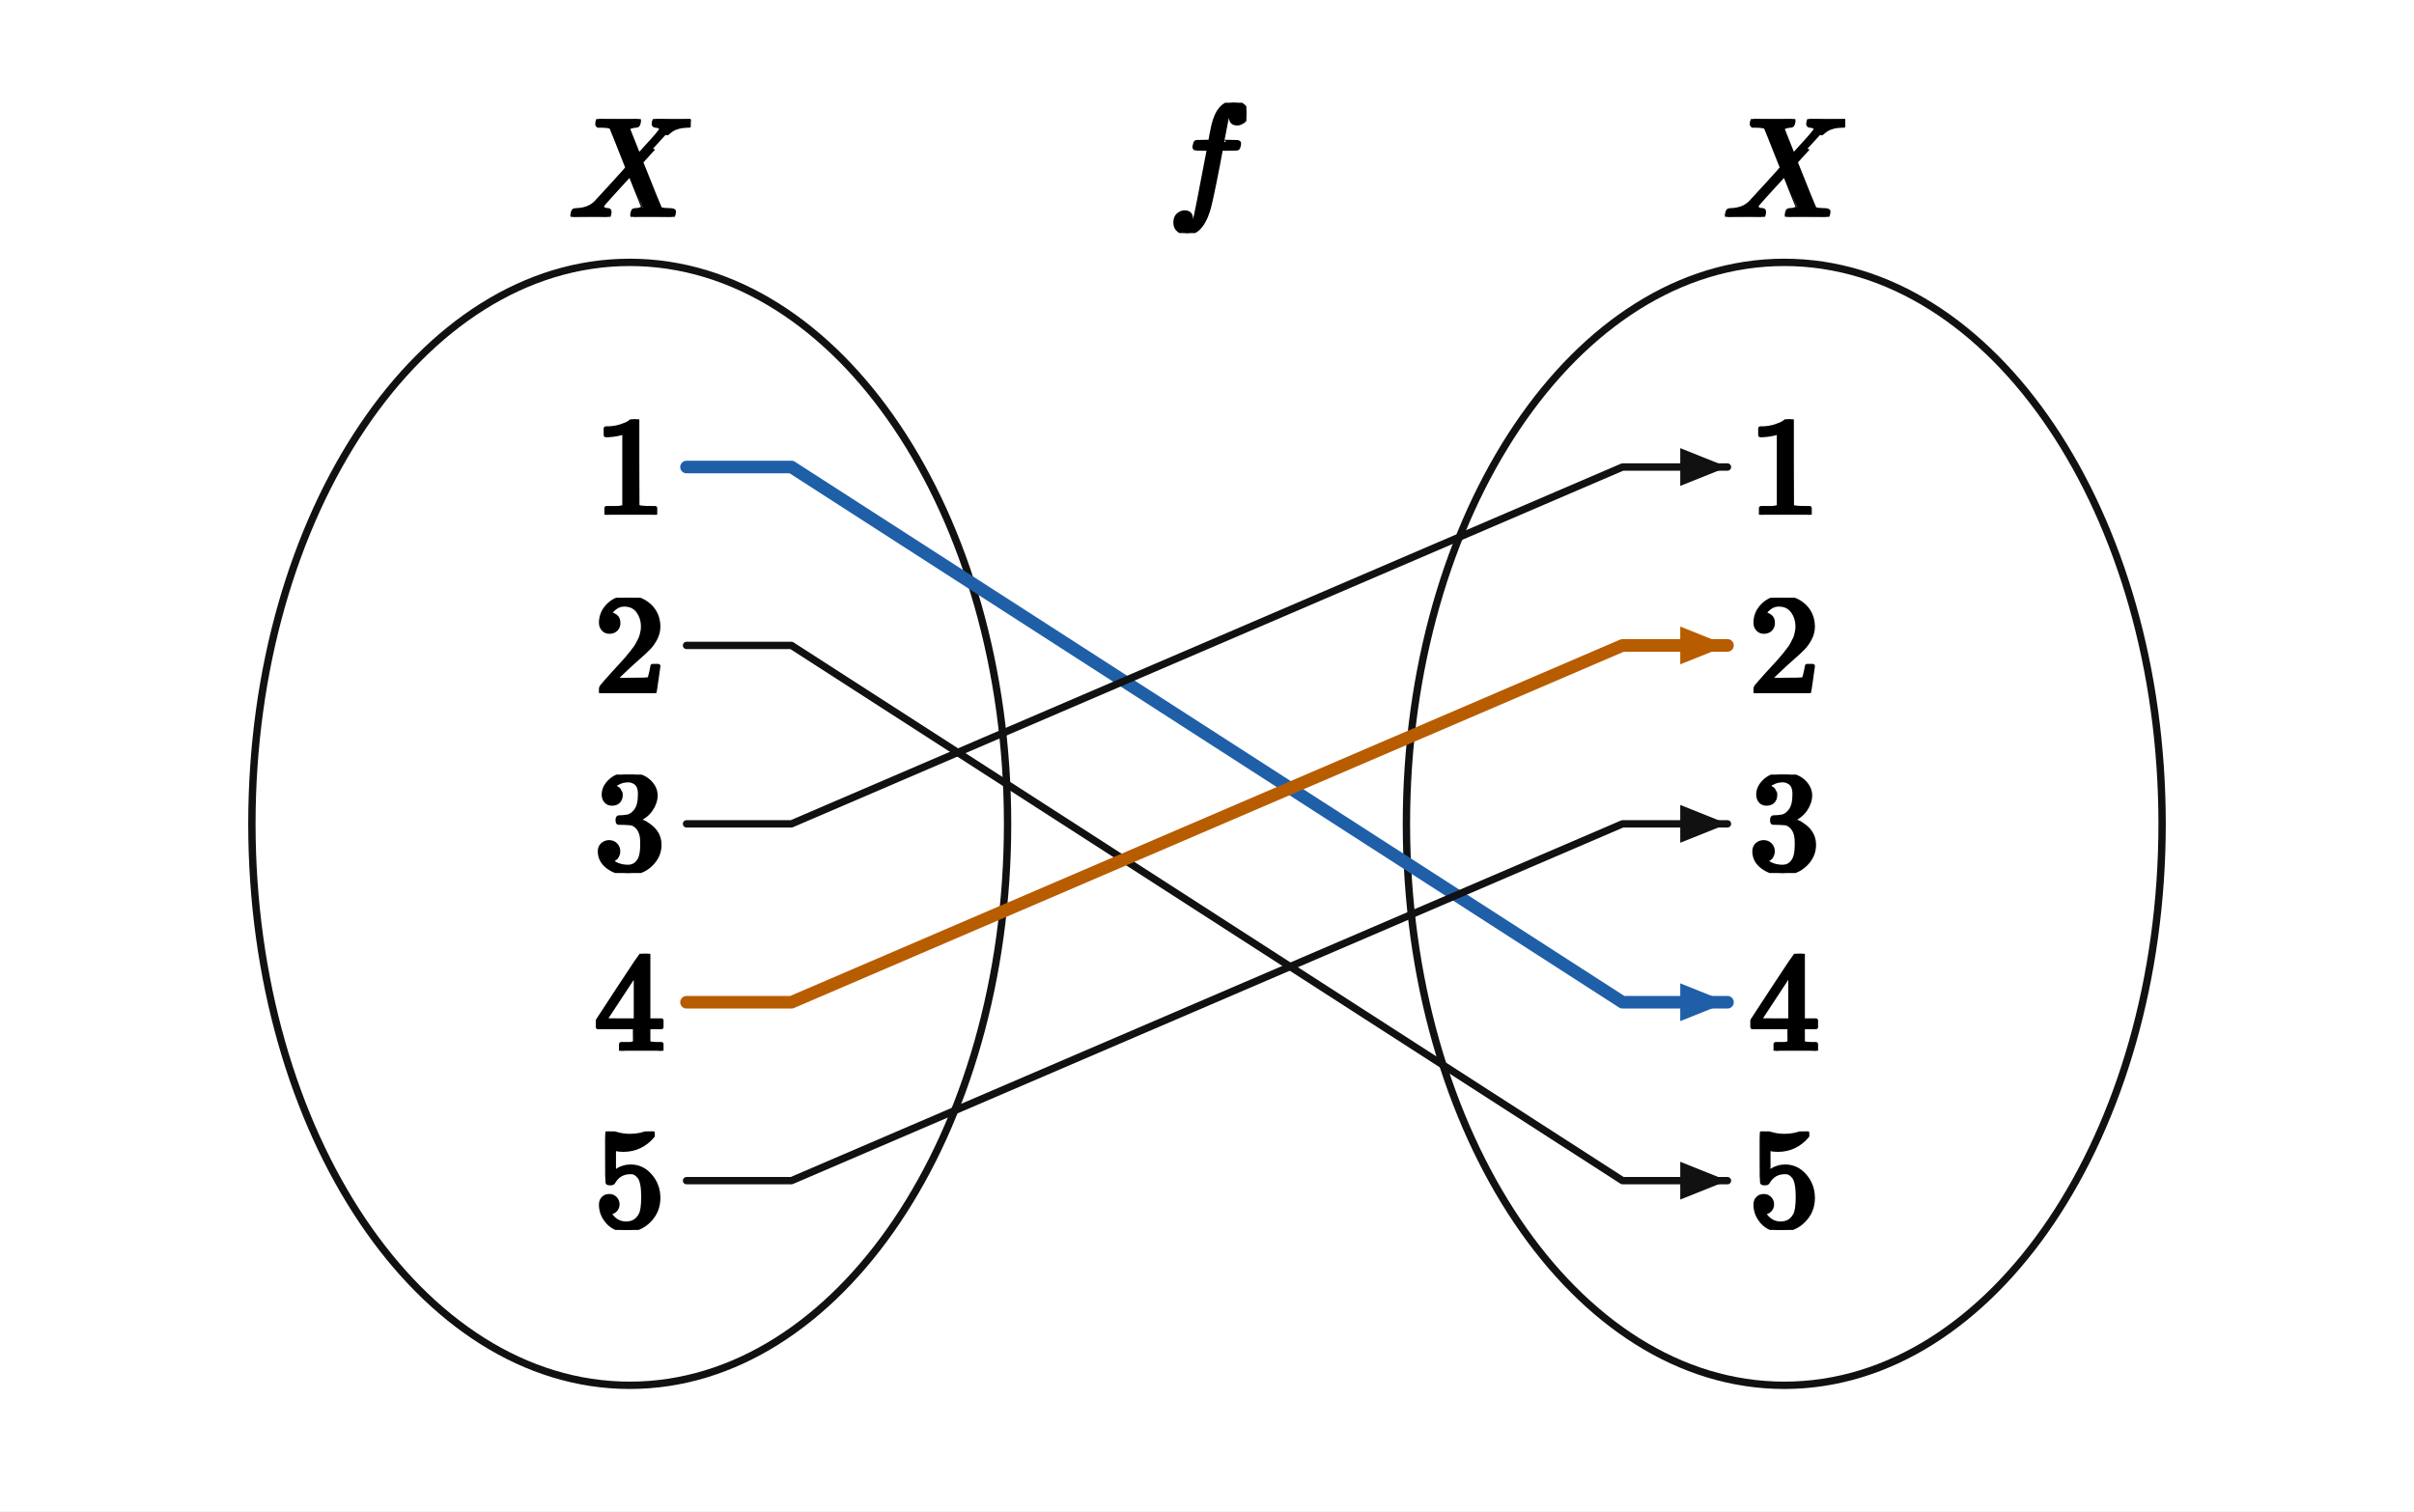
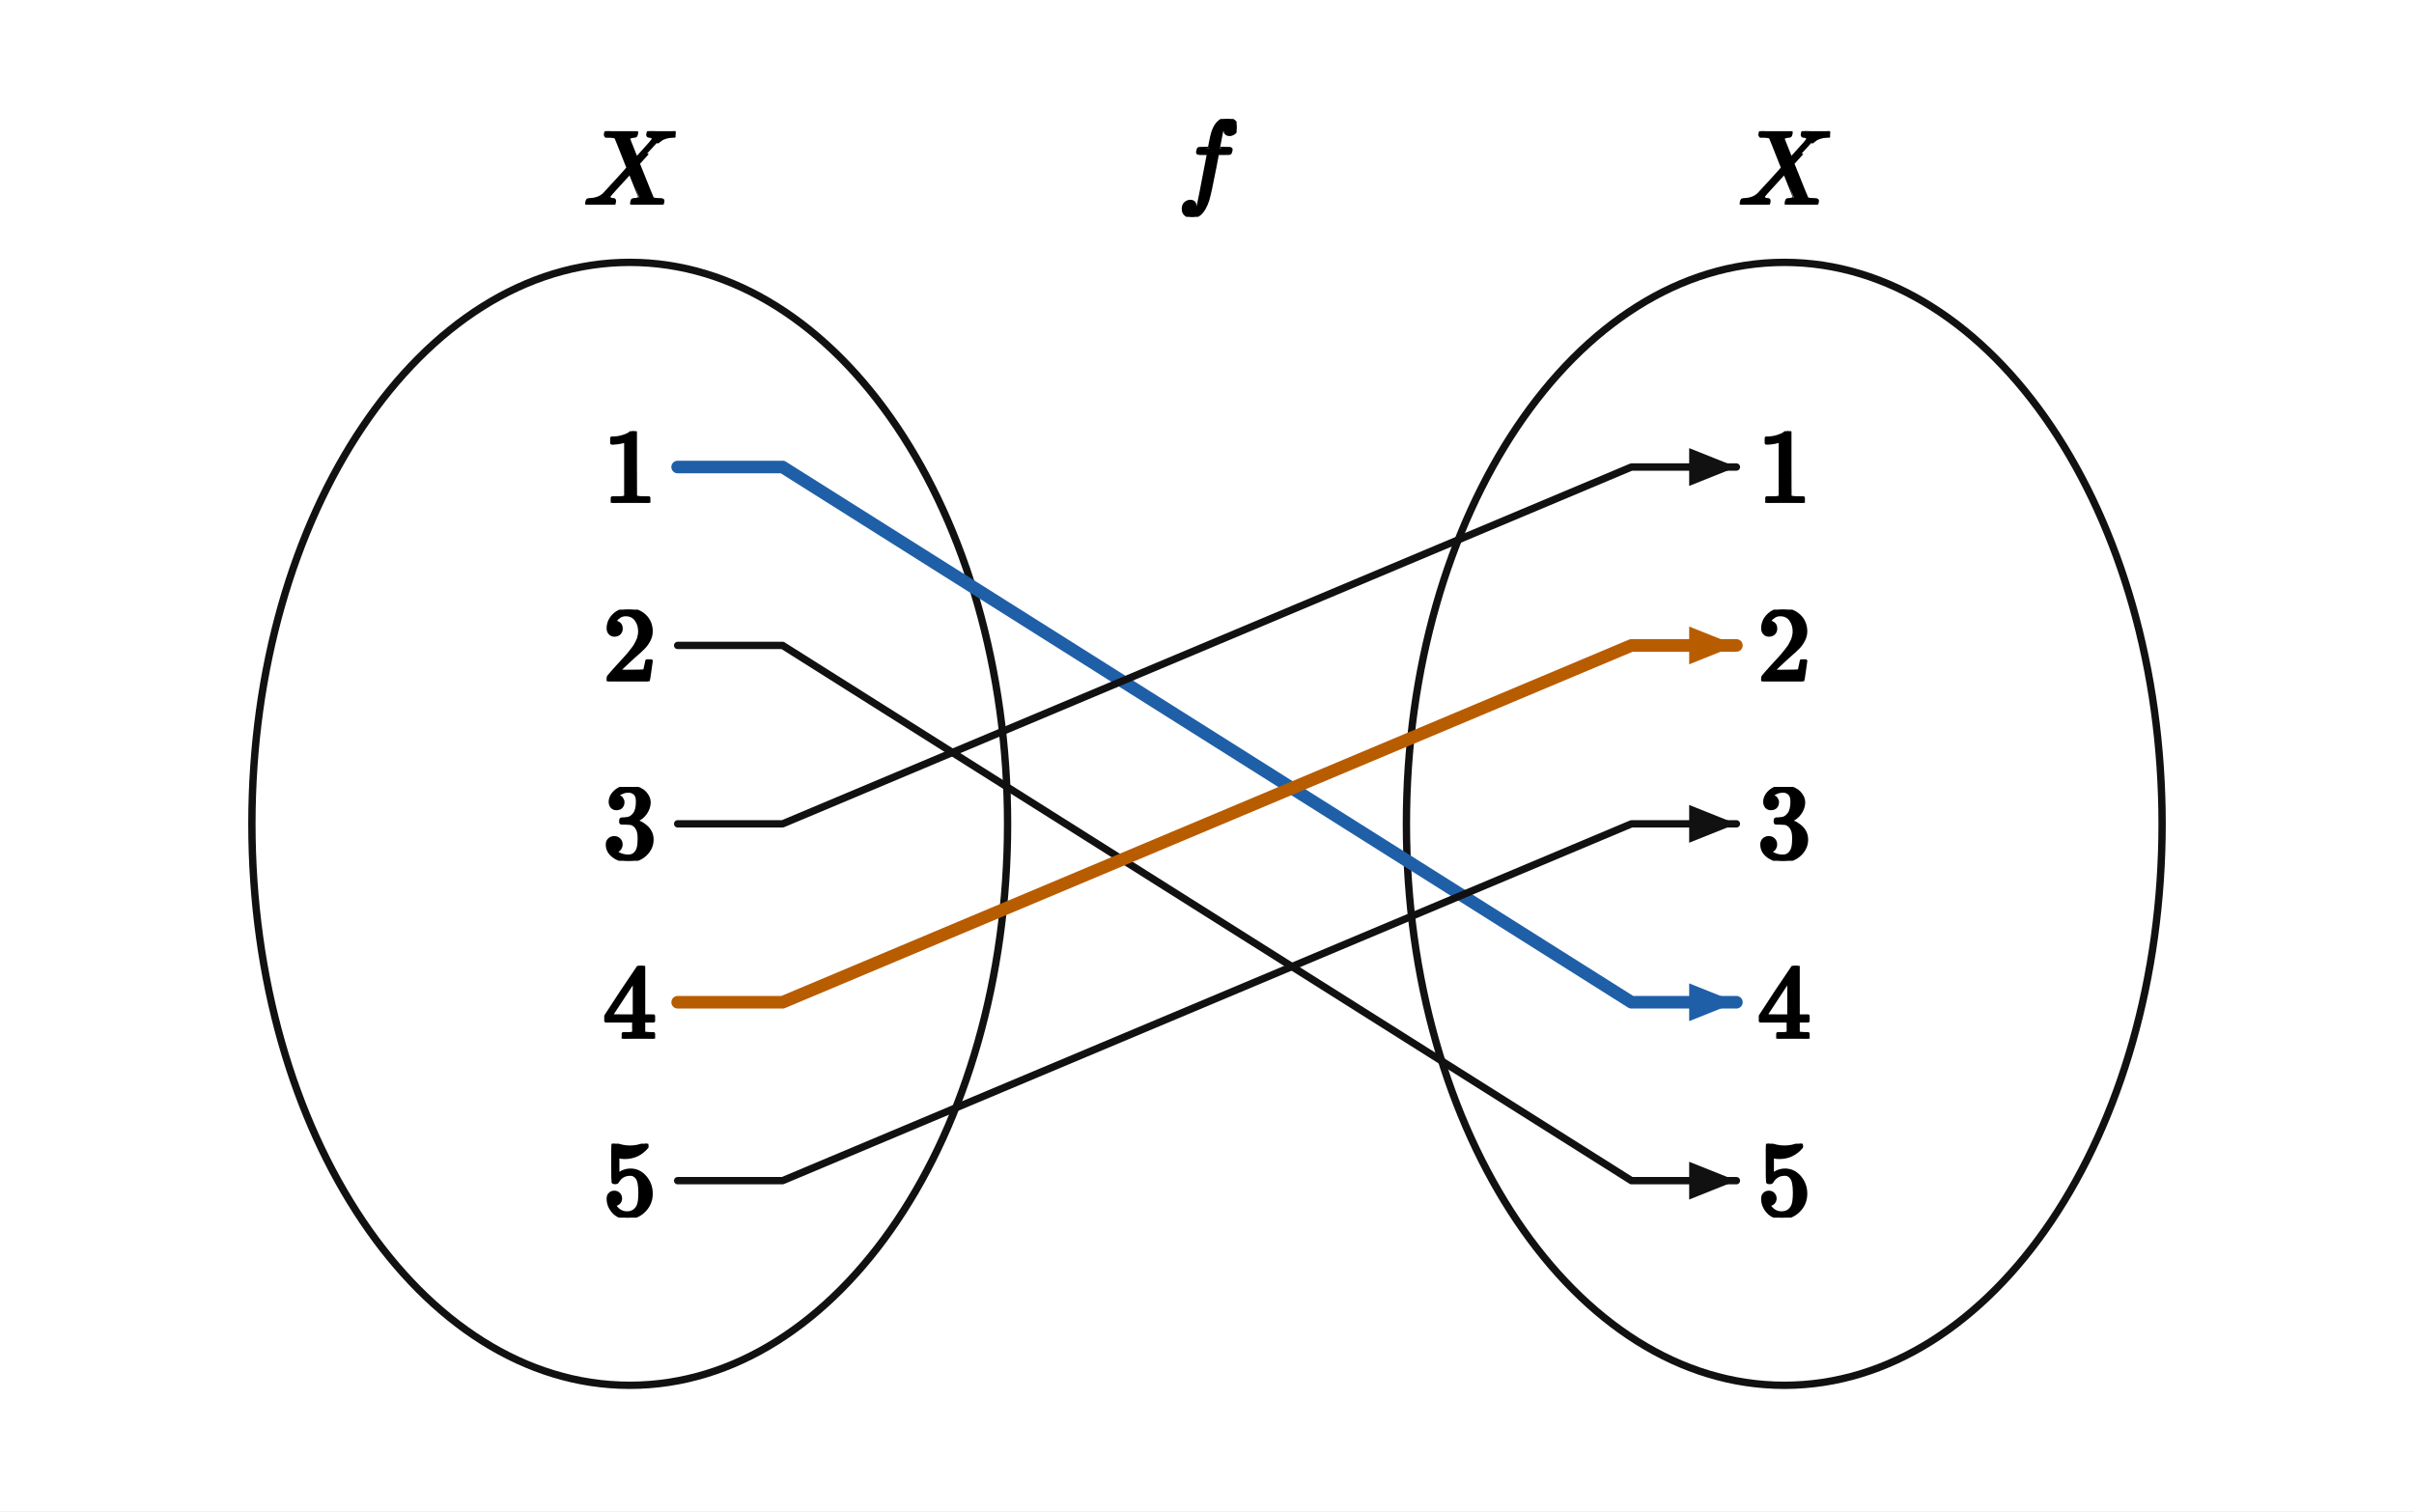
<svg xmlns="http://www.w3.org/2000/svg" viewBox="0 0 460 288" width="460" height="288" preserveAspectRatio="xMidYMid meet" role="img" aria-labelledby="visual-title visual-desc" data-set-diagram="set-diagram-figure-v1" data-kind="MAPPING" data-publication-profile="fragment-publication-spike-v1" data-safe-margin="6" style="max-width:100%;height:auto;stroke-linejoin:round;stroke-linecap:round">
  <rect width="460" height="288" fill="#fff" />
  <g data-layer="20">
    <ellipse id="oval-X" data-role="oval" data-column="0" cx="120" cy="157" rx="72" ry="107" fill="#fff" stroke="#111" stroke-width="1.4" />
  </g>
  <g data-layer="20">
    <ellipse id="oval-Y" data-role="oval" data-column="1" cx="340" cy="157" rx="72" ry="107" fill="#fff" stroke="#111" stroke-width="1.4" />
  </g>
  <g data-layer="40">
-     <polyline id="arrow-0" data-role="arrow" data-arrow="0" data-from-column="0" data-from-element="0" data-to-column="1" data-to-element="3" points="130.82,89 150.82,89 309.18,191 329.18,191" stroke="#1f5fa8" stroke-width="2.4" fill="none" />
-   </g>
-   <g data-layer="40">
-     <polyline id="arrow-1" data-role="arrow" data-arrow="1" data-from-column="0" data-from-element="1" data-to-column="1" data-to-element="4" points="130.82,123 150.82,123 309.18,225 329.18,225" stroke="#111" stroke-width="1.4" fill="none" />
-   </g>
-   <g data-layer="40">
-     <polyline id="arrow-2" data-role="arrow" data-arrow="2" data-from-column="0" data-from-element="2" data-to-column="1" data-to-element="0" points="130.82,157 150.82,157 309.18,89 329.18,89" stroke="#111" stroke-width="1.4" fill="none" />
-   </g>
-   <g data-layer="40">
-     <polyline id="arrow-3" data-role="arrow" data-arrow="3" data-from-column="0" data-from-element="3" data-to-column="1" data-to-element="1" points="130.82,191 150.82,191 309.18,123 329.18,123" stroke="#b85c00" stroke-width="2.4" fill="none" />
-   </g>
-   <g data-layer="40">
-     <polyline id="arrow-4" data-role="arrow" data-arrow="4" data-from-column="0" data-from-element="4" data-to-column="1" data-to-element="2" points="130.82,225 150.82,225 309.18,157 329.18,157" stroke="#111" stroke-width="1.4" fill="none" />
-   </g>
-   <g data-layer="41">
-     <polygon id="arrow-head-0" data-role="arrow-head" data-arrow="0" points="329.18,191 320.18,187.4 320.18,194.6" fill="#1f5fa8" stroke="none" />
-   </g>
-   <g data-layer="41">
-     <polygon id="arrow-head-1" data-role="arrow-head" data-arrow="1" points="329.18,225 320.18,221.4 320.18,228.6" fill="#111" stroke="none" />
-   </g>
-   <g data-layer="41">
-     <polygon id="arrow-head-2" data-role="arrow-head" data-arrow="2" points="329.18,89 320.18,85.4 320.18,92.6" fill="#111" stroke="none" />
-   </g>
-   <g data-layer="41">
-     <polygon id="arrow-head-3" data-role="arrow-head" data-arrow="3" points="329.18,123 320.18,119.4 320.18,126.6" fill="#b85c00" stroke="none" />
-   </g>
-   <g data-layer="41">
-     <polygon id="arrow-head-4" data-role="arrow-head" data-arrow="4" points="329.18,157 320.18,153.4 320.18,160.6" fill="#111" stroke="none" />
-   </g>
-   <g data-layer="90">
-     <g id="element-0-0" data-label-kind="COORDINATE_LABEL" data-label-role="element" data-priority="0" data-font-px="27.3" data-owner="oval-X" data-column="0" data-element="0" data-tex="1" data-fragment-sha="sha256:3fb1cbc1bb2a78ab3c66e349640a4c871c2230e0092a846e09a386a43a593a8d" data-box="113.175,79.9091,13.65,18.1818" transform="translate(113.175 79.9091)">
-       <svg width="13.65" height="18.182" viewBox="0 0 13.65 18.182" data-outline-width="13.65" data-outline-height="18.1818" id="lb-a7fc58b3e223e7e052ed7fb0000301f647d54f315b29846aa29cce56ca501274" data-owner="oval-X" data-fact-role="GIVEN">
-         <g data-outline-units-per-em="1000" transform="translate(0 18.1818) scale(0.0273)">
+     <polyline id="arrow-0" data-role="arrow" data-arrow="0" data-from-column="0" data-from-element="0" data-to-column="1" data-to-element="3" points="129.13,89 149.13,89 310.88,191 330.88,191" stroke="#1f5fa8" stroke-width="2.4" fill="none" />
+   </g>
+   <g data-layer="40">
+     <polyline id="arrow-1" data-role="arrow" data-arrow="1" data-from-column="0" data-from-element="1" data-to-column="1" data-to-element="4" points="129.13,123 149.13,123 310.88,225 330.88,225" stroke="#111" stroke-width="1.4" fill="none" />
+   </g>
+   <g data-layer="40">
+     <polyline id="arrow-2" data-role="arrow" data-arrow="2" data-from-column="0" data-from-element="2" data-to-column="1" data-to-element="0" points="129.13,157 149.13,157 310.88,89 330.88,89" stroke="#111" stroke-width="1.4" fill="none" />
+   </g>
+   <g data-layer="40">
+     <polyline id="arrow-3" data-role="arrow" data-arrow="3" data-from-column="0" data-from-element="3" data-to-column="1" data-to-element="1" points="129.13,191 149.13,191 310.88,123 330.88,123" stroke="#b85c00" stroke-width="2.4" fill="none" />
+   </g>
+   <g data-layer="40">
+     <polyline id="arrow-4" data-role="arrow" data-arrow="4" data-from-column="0" data-from-element="4" data-to-column="1" data-to-element="2" points="129.13,225 149.13,225 310.88,157 330.88,157" stroke="#111" stroke-width="1.4" fill="none" />
+   </g>
+   <g data-layer="41">
+     <polygon id="arrow-head-0" data-role="arrow-head" data-arrow="0" points="330.88,191 321.88,187.4 321.88,194.6" fill="#1f5fa8" stroke="none" />
+   </g>
+   <g data-layer="41">
+     <polygon id="arrow-head-1" data-role="arrow-head" data-arrow="1" points="330.88,225 321.88,221.4 321.88,228.6" fill="#111" stroke="none" />
+   </g>
+   <g data-layer="41">
+     <polygon id="arrow-head-2" data-role="arrow-head" data-arrow="2" points="330.88,89 321.88,85.4 321.88,92.6" fill="#111" stroke="none" />
+   </g>
+   <g data-layer="41">
+     <polygon id="arrow-head-3" data-role="arrow-head" data-arrow="3" points="330.88,123 321.88,119.4 321.88,126.6" fill="#b85c00" stroke="none" />
+   </g>
+   <g data-layer="41">
+     <polygon id="arrow-head-4" data-role="arrow-head" data-arrow="4" points="330.88,157 321.88,153.4 321.88,160.6" fill="#111" stroke="none" />
+   </g>
+   <g data-layer="90">
+     <g id="element-0-0" data-label-kind="COORDINATE_LABEL" data-label-role="element" data-priority="0" data-font-px="20.5" data-owner="oval-X" data-column="0" data-element="0" data-tex="1" data-fragment-sha="sha256:b75d595e47b04a6257e9ec6713d67851babe5f21ccc2a276c309d981e72e85e7" data-box="114.875,82.1735,10.25,13.653" transform="translate(114.875 82.1735)">
+       <svg width="10.25" height="13.653" viewBox="0 0 10.25 13.653" data-outline-width="10.25" data-outline-height="13.653" id="lb-a7fc58b3e223e7e052ed7fb0000301f647d54f315b29846aa29cce56ca501274" data-owner="oval-X" data-fact-role="GIVEN">
+         <g data-outline-units-per-em="1000" transform="translate(0 13.653) scale(0.0205)">
          <g stroke="currentColor" fill="currentColor" stroke-width="30" transform="scale(1,-1)">
            <g data-mml-node="math">
              <g data-mml-node="mn">
                <path data-c="31" d="M213 578L200 573Q186 568 160 563T102 556H83V602H102Q149 604 189 617T245 641T273 663Q275 666 285 666Q294 666 302 660V361L303 61Q310 54 315 52T339 48T401 46H427V0H416Q395 3 257 3Q121 3 100 0H88V46H114Q136 46 152 46T177 47T193 50T201 52T207 57T213 61V578Z" />
              </g>
            </g>
          </g>
        </g>
      </svg>
    </g>
  </g>
  <g data-layer="90">
-     <g id="element-0-1" data-label-kind="COORDINATE_LABEL" data-label-role="element" data-priority="0" data-font-px="27.3" data-owner="oval-X" data-column="0" data-element="1" data-tex="2" data-fragment-sha="sha256:e87d58aac95a60a104b713659804d34c78ce1b6c7fc54e30d766c1b7fc7cc07e" data-box="113.175,113.9091,13.65,18.1818" transform="translate(113.175 113.9091)">
-       <svg width="13.65" height="18.182" viewBox="0 0 13.65 18.182" data-outline-width="13.65" data-outline-height="18.1818" id="lb-29f04c7b4ee885383f590a0b8c294f97141f78b7b33088140b33cca6a1d18464" data-owner="oval-X" data-fact-role="GIVEN">
-         <g data-outline-units-per-em="1000" transform="translate(0 18.1818) scale(0.0273)">
+     <g id="element-0-1" data-label-kind="COORDINATE_LABEL" data-label-role="element" data-priority="0" data-font-px="20.5" data-owner="oval-X" data-column="0" data-element="1" data-tex="2" data-fragment-sha="sha256:7aad09616c8bc6d3e9ade9cc2955640b55f34baffdb4971d06f103c5e5b2a238" data-box="114.875,116.1735,10.25,13.653" transform="translate(114.875 116.1735)">
+       <svg width="10.25" height="13.653" viewBox="0 0 10.25 13.653" data-outline-width="10.25" data-outline-height="13.653" id="lb-29f04c7b4ee885383f590a0b8c294f97141f78b7b33088140b33cca6a1d18464" data-owner="oval-X" data-fact-role="GIVEN">
+         <g data-outline-units-per-em="1000" transform="translate(0 13.653) scale(0.0205)">
          <g stroke="currentColor" fill="currentColor" stroke-width="30" transform="scale(1,-1)">
            <g data-mml-node="math">
              <g data-mml-node="mn">
                <path data-c="32" d="M109 429Q82 429 66 447T50 491Q50 562 103 614T235 666Q326 666 387 610T449 465Q449 422 429 383T381 315T301 241Q265 210 201 149L142 93L218 92Q375 92 385 97Q392 99 409 186V189H449V186Q448 183 436 95T421 3V0H50V19V31Q50 38 56 46T86 81Q115 113 136 137Q145 147 170 174T204 211T233 244T261 278T284 308T305 340T320 369T333 401T340 431T343 464Q343 527 309 573T212 619Q179 619 154 602T119 569T109 550Q109 549 114 549Q132 549 151 535T170 489Q170 464 154 447T109 429Z" />
              </g>
            </g>
          </g>
        </g>
      </svg>
    </g>
  </g>
  <g data-layer="90">
-     <g id="element-0-2" data-label-kind="COORDINATE_LABEL" data-label-role="element" data-priority="0" data-font-px="27.3" data-owner="oval-X" data-column="0" data-element="2" data-tex="3" data-fragment-sha="sha256:679f058d62943c0e905ecacca13ce067544e1889a05407771aa25b73ee7d5fd9" data-box="113.175,147.62245,13.65,18.7551" transform="translate(113.175 147.6224)">
-       <svg width="13.65" height="18.755" viewBox="0 0 13.65 18.755" data-outline-width="13.65" data-outline-height="18.755100000000002" id="lb-74d05c6ea152cfba4108d71409b081b17432711319acf117008855683b915ef4" data-owner="oval-X" data-fact-role="GIVEN">
-         <g data-outline-units-per-em="1000" transform="translate(0 18.1545) scale(0.0273)">
+     <g id="element-0-2" data-label-kind="COORDINATE_LABEL" data-label-role="element" data-priority="0" data-font-px="20.5" data-owner="oval-X" data-column="0" data-element="2" data-tex="3" data-fragment-sha="sha256:0fd20e03b126590af1ad0afc83e3951526dd1f286619340790f646d9f3c6d52c" data-box="114.875,149.95825,10.25,14.0835" transform="translate(114.875 149.9582)">
+       <svg width="10.25" height="14.084" viewBox="0 0 10.25 14.084" data-outline-width="10.25" data-outline-height="14.0835" id="lb-74d05c6ea152cfba4108d71409b081b17432711319acf117008855683b915ef4" data-owner="oval-X" data-fact-role="GIVEN">
+         <g data-outline-units-per-em="1000" transform="translate(0 13.6325) scale(0.0205)">
          <g stroke="currentColor" fill="currentColor" stroke-width="30" transform="scale(1,-1)">
            <g data-mml-node="math">
              <g data-mml-node="mn">
                <path data-c="33" d="M127 463Q100 463 85 480T69 524Q69 579 117 622T233 665Q268 665 277 664Q351 652 390 611T430 522Q430 470 396 421T302 350L299 348Q299 347 308 345T337 336T375 315Q457 262 457 175Q457 96 395 37T238 -22Q158 -22 100 21T42 130Q42 158 60 175T105 193Q133 193 151 175T169 130Q169 119 166 110T159 94T148 82T136 74T126 70T118 67L114 66Q165 21 238 21Q293 21 321 74Q338 107 338 175V195Q338 290 274 322Q259 328 213 329L171 330L168 332Q166 335 166 348Q166 366 174 366Q202 366 232 371Q266 376 294 413T322 525V533Q322 590 287 612Q265 626 240 626Q208 626 181 615T143 592T132 580H135Q138 579 143 578T153 573T165 566T175 555T183 540T186 520Q186 498 172 481T127 463Z" />
              </g>
            </g>
          </g>
        </g>
      </svg>
    </g>
  </g>
  <g data-layer="90">
-     <g id="element-0-3" data-label-kind="COORDINATE_LABEL" data-label-role="element" data-priority="0" data-font-px="27.3" data-owner="oval-X" data-column="0" data-element="3" data-tex="4" data-fragment-sha="sha256:cbfa401e9513243f1a0a54fe923c88dd9845655b81519b87bcc0d55e429583d6" data-box="113.175,181.75895,13.65,18.4821" transform="translate(113.175 181.7589)">
-       <svg width="13.65" height="18.482" viewBox="0 0 13.65 18.482" data-outline-width="13.65" data-outline-height="18.482100000000003" id="lb-fc79625ada6e73ecaf56230bf69ef129eeb499e1d090ea0ea5b5f032e909972d" data-owner="oval-X" data-fact-role="GIVEN">
-         <g data-outline-units-per-em="1000" transform="translate(0 18.4821) scale(0.0273)">
+     <g id="element-0-3" data-label-kind="COORDINATE_LABEL" data-label-role="element" data-priority="0" data-font-px="20.5" data-owner="oval-X" data-column="0" data-element="3" data-tex="4" data-fragment-sha="sha256:7267dd826f8892ca8b20c63f89041549eef1188ca40a03d04eba96f6c63d70fb" data-box="114.875,184.06075,10.25,13.8785" transform="translate(114.875 184.0608)">
+       <svg width="10.25" height="13.879" viewBox="0 0 10.25 13.879" data-outline-width="10.25" data-outline-height="13.8785" id="lb-fc79625ada6e73ecaf56230bf69ef129eeb499e1d090ea0ea5b5f032e909972d" data-owner="oval-X" data-fact-role="GIVEN">
+         <g data-outline-units-per-em="1000" transform="translate(0 13.8785) scale(0.0205)">
          <g stroke="currentColor" fill="currentColor" stroke-width="30" transform="scale(1,-1)">
            <g data-mml-node="math">
              <g data-mml-node="mn">
                <path data-c="34" d="M462 0Q444 3 333 3Q217 3 199 0H190V46H221Q241 46 248 46T265 48T279 53T286 61Q287 63 287 115V165H28V211L179 442Q332 674 334 675Q336 677 355 677H373L379 671V211H471V165H379V114Q379 73 379 66T385 54Q393 47 442 46H471V0H462ZM293 211V545L74 212L183 211H293Z" />
              </g>
            </g>
          </g>
        </g>
      </svg>
    </g>
  </g>
  <g data-layer="90">
-     <g id="element-0-4" data-label-kind="COORDINATE_LABEL" data-label-role="element" data-priority="0" data-font-px="27.3" data-owner="oval-X" data-column="0" data-element="4" data-tex="5" data-fragment-sha="sha256:0ed5a1e1b68306af0153148de885b7118ddad5d139593fafef3a8096961c7770" data-box="113.175,215.6088,13.65,18.7824" transform="translate(113.175 215.6088)">
-       <svg width="13.65" height="18.782" viewBox="0 0 13.65 18.782" data-outline-width="13.65" data-outline-height="18.782400000000003" id="lb-72d4c45ea6413791171995303801b337f337c5ee462735845f6c47efcbc8f6a5" data-owner="oval-X" data-fact-role="GIVEN">
-         <g data-outline-units-per-em="1000" transform="translate(0 18.1818) scale(0.0273)">
+     <g id="element-0-4" data-label-kind="COORDINATE_LABEL" data-label-role="element" data-priority="0" data-font-px="20.5" data-owner="oval-X" data-column="0" data-element="4" data-tex="5" data-fragment-sha="sha256:fb52e2b2db0049ec8992271c17a30f2b4b36bb05a8361dc9fa8edbd7e34148c6" data-box="114.875,217.948,10.25,14.104" transform="translate(114.875 217.948)">
+       <svg width="10.25" height="14.104" viewBox="0 0 10.25 14.104" data-outline-width="10.25" data-outline-height="14.104" id="lb-72d4c45ea6413791171995303801b337f337c5ee462735845f6c47efcbc8f6a5" data-owner="oval-X" data-fact-role="GIVEN">
+         <g data-outline-units-per-em="1000" transform="translate(0 13.653) scale(0.0205)">
          <g stroke="currentColor" fill="currentColor" stroke-width="30" transform="scale(1,-1)">
            <g data-mml-node="math">
              <g data-mml-node="mn">
                <path data-c="35" d="M164 157Q164 133 148 117T109 101H102Q148 22 224 22Q294 22 326 82Q345 115 345 210Q345 313 318 349Q292 382 260 382H254Q176 382 136 314Q132 307 129 306T114 304Q97 304 95 310Q93 314 93 485V614Q93 664 98 664Q100 666 102 666Q103 666 123 658T178 642T253 634Q324 634 389 662Q397 666 402 666Q410 666 410 648V635Q328 538 205 538Q174 538 149 544L139 546V374Q158 388 169 396T205 412T256 420Q337 420 393 355T449 201Q449 109 385 44T229 -22Q148 -22 99 32T50 154Q50 178 61 192T84 210T107 214Q132 214 148 197T164 157Z" />
              </g>
            </g>
          </g>
        </g>
      </svg>
    </g>
  </g>
  <g data-layer="90">
-     <g id="column-name-X" data-label-kind="COORDINATE_LABEL" data-label-role="column-name" data-priority="0" data-font-px="27.3" data-owner="oval-X" data-column="0" data-tex="X" data-fragment-sha="sha256:9434edfaab820ee07c1d9ae5e3bcc363fa57bc22ff995d4b6b74e7e7c8a78bf2" data-box="108.3702,22.67705,23.2596,18.6459" transform="translate(108.3702 22.67705)">
-       <svg width="23.26" height="18.646" viewBox="0 0 23.26 18.646" data-outline-width="23.259600000000002" data-outline-height="18.6459" id="lb-c1cb229dd46b7ebd06c052cf5e7e9286fec84506fe418077d5812b84d9c90682" data-owner="oval-X" data-fact-role="DERIVED_INTERMEDIATE">
-         <g data-outline-units-per-em="1000" transform="translate(0 18.6459) scale(0.0273)">
+     <g id="column-name-X" data-label-kind="COORDINATE_LABEL" data-label-role="column-name" data-priority="0" data-font-px="20.5" data-owner="oval-X" data-column="0" data-tex="X" data-fragment-sha="sha256:0a520caa57b902bb3346dd5041e16628929973fd80e3de525b7ab8069e6d6fb8" data-box="111.267,24.99925,17.466,14.0015" transform="translate(111.267 24.99925)">
+       <svg width="17.466" height="14.002" viewBox="0 0 17.466 14.002" data-outline-width="17.466" data-outline-height="14.0015" id="lb-c1cb229dd46b7ebd06c052cf5e7e9286fec84506fe418077d5812b84d9c90682" data-owner="oval-X" data-fact-role="DERIVED_INTERMEDIATE">
+         <g data-outline-units-per-em="1000" transform="translate(0 14.0015) scale(0.0205)">
          <g stroke="currentColor" fill="currentColor" stroke-width="30" transform="scale(1,-1)">
            <g data-mml-node="math">
              <g data-mml-node="mi">
                <path data-c="1D44B" d="M42 0H40Q26 0 26 11Q26 15 29 27Q33 41 36 43T55 46Q141 49 190 98Q200 108 306 224T411 342Q302 620 297 625Q288 636 234 637H206Q200 643 200 645T202 664Q206 677 212 683H226Q260 681 347 681Q380 681 408 681T453 682T473 682Q490 682 490 671Q490 670 488 658Q484 643 481 640T465 637Q434 634 411 620L488 426L541 485Q646 598 646 610Q646 628 622 635Q617 635 609 637Q594 637 594 648Q594 650 596 664Q600 677 606 683H618Q619 683 643 683T697 681T738 680Q828 680 837 683H845Q852 676 852 672Q850 647 840 637H824Q790 636 763 628T722 611T698 593L687 584Q687 585 592 480L505 384Q505 383 536 304T601 142T638 56Q648 47 699 46Q734 46 734 37Q734 35 732 23Q728 7 725 4T711 1Q708 1 678 1T589 2Q528 2 496 2T461 1Q444 1 444 10Q444 11 446 25Q448 35 450 39T455 44T464 46T480 47T506 54Q523 62 523 64Q522 64 476 181L429 299Q241 95 236 84Q232 76 232 72Q232 53 261 47Q262 47 267 47T273 46Q276 46 277 46T280 45T283 42T284 35Q284 26 282 19Q279 6 276 4T261 1Q258 1 243 1T201 2T142 2Q64 2 42 0Z" />
              </g>
            </g>
          </g>
        </g>
      </svg>
    </g>
  </g>
  <g data-layer="90">
-     <g id="element-1-0" data-label-kind="COORDINATE_LABEL" data-label-role="element" data-priority="0" data-font-px="27.3" data-owner="oval-Y" data-column="1" data-element="0" data-tex="1" data-fragment-sha="sha256:ba821be56e412d2a4cac8e03e31c266d4c98a81c995c525bc17cdae71ec4af9e" data-box="333.175,79.9091,13.65,18.1818" transform="translate(333.175 79.9091)">
-       <svg width="13.65" height="18.182" viewBox="0 0 13.65 18.182" data-outline-width="13.65" data-outline-height="18.1818" id="lb-cdcb306cb4fa142bc5cc0eff000a023e91698729a67f08d1467d5044a5632d41" data-owner="oval-Y" data-fact-role="GIVEN">
-         <g data-outline-units-per-em="1000" transform="translate(0 18.1818) scale(0.0273)">
+     <g id="element-1-0" data-label-kind="COORDINATE_LABEL" data-label-role="element" data-priority="0" data-font-px="20.5" data-owner="oval-Y" data-column="1" data-element="0" data-tex="1" data-fragment-sha="sha256:53d6d5cd8b1c2efedca6023354663a49c19c417ca8e88f17e81c17ed9a706010" data-box="334.875,82.1735,10.25,13.653" transform="translate(334.875 82.1735)">
+       <svg width="10.25" height="13.653" viewBox="0 0 10.25 13.653" data-outline-width="10.25" data-outline-height="13.653" id="lb-cdcb306cb4fa142bc5cc0eff000a023e91698729a67f08d1467d5044a5632d41" data-owner="oval-Y" data-fact-role="GIVEN">
+         <g data-outline-units-per-em="1000" transform="translate(0 13.653) scale(0.0205)">
          <g stroke="currentColor" fill="currentColor" stroke-width="30" transform="scale(1,-1)">
            <g data-mml-node="math">
              <g data-mml-node="mn">
                <path data-c="31" d="M213 578L200 573Q186 568 160 563T102 556H83V602H102Q149 604 189 617T245 641T273 663Q275 666 285 666Q294 666 302 660V361L303 61Q310 54 315 52T339 48T401 46H427V0H416Q395 3 257 3Q121 3 100 0H88V46H114Q136 46 152 46T177 47T193 50T201 52T207 57T213 61V578Z" />
              </g>
            </g>
          </g>
        </g>
      </svg>
    </g>
  </g>
  <g data-layer="90">
-     <g id="element-1-1" data-label-kind="COORDINATE_LABEL" data-label-role="element" data-priority="0" data-font-px="27.3" data-owner="oval-Y" data-column="1" data-element="1" data-tex="2" data-fragment-sha="sha256:7afee1a616fde6eb8d7cfaf61817f28a2b003ac85ff7bb2ff53a461bffcd3982" data-box="333.175,113.9091,13.65,18.1818" transform="translate(333.175 113.9091)">
-       <svg width="13.65" height="18.182" viewBox="0 0 13.65 18.182" data-outline-width="13.65" data-outline-height="18.1818" id="lb-33a70ff8ed15371469d4d9f3a8a21efcc98ce49c1cca8ea62abb36e0ffda11cf" data-owner="oval-Y" data-fact-role="GIVEN">
-         <g data-outline-units-per-em="1000" transform="translate(0 18.1818) scale(0.0273)">
+     <g id="element-1-1" data-label-kind="COORDINATE_LABEL" data-label-role="element" data-priority="0" data-font-px="20.5" data-owner="oval-Y" data-column="1" data-element="1" data-tex="2" data-fragment-sha="sha256:eba0daa2397b60ea9afeeb866026301b59777931882e8dfd480dce1e3267ea88" data-box="334.875,116.1735,10.25,13.653" transform="translate(334.875 116.1735)">
+       <svg width="10.25" height="13.653" viewBox="0 0 10.25 13.653" data-outline-width="10.25" data-outline-height="13.653" id="lb-33a70ff8ed15371469d4d9f3a8a21efcc98ce49c1cca8ea62abb36e0ffda11cf" data-owner="oval-Y" data-fact-role="GIVEN">
+         <g data-outline-units-per-em="1000" transform="translate(0 13.653) scale(0.0205)">
          <g stroke="currentColor" fill="currentColor" stroke-width="30" transform="scale(1,-1)">
            <g data-mml-node="math">
              <g data-mml-node="mn">
                <path data-c="32" d="M109 429Q82 429 66 447T50 491Q50 562 103 614T235 666Q326 666 387 610T449 465Q449 422 429 383T381 315T301 241Q265 210 201 149L142 93L218 92Q375 92 385 97Q392 99 409 186V189H449V186Q448 183 436 95T421 3V0H50V19V31Q50 38 56 46T86 81Q115 113 136 137Q145 147 170 174T204 211T233 244T261 278T284 308T305 340T320 369T333 401T340 431T343 464Q343 527 309 573T212 619Q179 619 154 602T119 569T109 550Q109 549 114 549Q132 549 151 535T170 489Q170 464 154 447T109 429Z" />
              </g>
            </g>
          </g>
        </g>
      </svg>
    </g>
  </g>
  <g data-layer="90">
-     <g id="element-1-2" data-label-kind="COORDINATE_LABEL" data-label-role="element" data-priority="0" data-font-px="27.3" data-owner="oval-Y" data-column="1" data-element="2" data-tex="3" data-fragment-sha="sha256:30a3b5ba5418d8a5d1bef191f6d3e050d21f88dbca3fbf0e13efb95d0fc5ca33" data-box="333.175,147.62245,13.65,18.7551" transform="translate(333.175 147.6224)">
-       <svg width="13.65" height="18.755" viewBox="0 0 13.65 18.755" data-outline-width="13.65" data-outline-height="18.755100000000002" id="lb-7e2132193651aa831c4dc76daed2ac674fdd29c74b32ef622c7871e16ba50a9f" data-owner="oval-Y" data-fact-role="GIVEN">
-         <g data-outline-units-per-em="1000" transform="translate(0 18.1545) scale(0.0273)">
+     <g id="element-1-2" data-label-kind="COORDINATE_LABEL" data-label-role="element" data-priority="0" data-font-px="20.5" data-owner="oval-Y" data-column="1" data-element="2" data-tex="3" data-fragment-sha="sha256:70331a1347145c3faff478dd5f0ebef1de9f12f4b9049b63870918b7256ff5cd" data-box="334.875,149.95825,10.25,14.0835" transform="translate(334.875 149.9582)">
+       <svg width="10.25" height="14.084" viewBox="0 0 10.25 14.084" data-outline-width="10.25" data-outline-height="14.0835" id="lb-7e2132193651aa831c4dc76daed2ac674fdd29c74b32ef622c7871e16ba50a9f" data-owner="oval-Y" data-fact-role="GIVEN">
+         <g data-outline-units-per-em="1000" transform="translate(0 13.6325) scale(0.0205)">
          <g stroke="currentColor" fill="currentColor" stroke-width="30" transform="scale(1,-1)">
            <g data-mml-node="math">
              <g data-mml-node="mn">
                <path data-c="33" d="M127 463Q100 463 85 480T69 524Q69 579 117 622T233 665Q268 665 277 664Q351 652 390 611T430 522Q430 470 396 421T302 350L299 348Q299 347 308 345T337 336T375 315Q457 262 457 175Q457 96 395 37T238 -22Q158 -22 100 21T42 130Q42 158 60 175T105 193Q133 193 151 175T169 130Q169 119 166 110T159 94T148 82T136 74T126 70T118 67L114 66Q165 21 238 21Q293 21 321 74Q338 107 338 175V195Q338 290 274 322Q259 328 213 329L171 330L168 332Q166 335 166 348Q166 366 174 366Q202 366 232 371Q266 376 294 413T322 525V533Q322 590 287 612Q265 626 240 626Q208 626 181 615T143 592T132 580H135Q138 579 143 578T153 573T165 566T175 555T183 540T186 520Q186 498 172 481T127 463Z" />
              </g>
            </g>
          </g>
        </g>
      </svg>
    </g>
  </g>
  <g data-layer="90">
-     <g id="element-1-3" data-label-kind="COORDINATE_LABEL" data-label-role="element" data-priority="0" data-font-px="27.3" data-owner="oval-Y" data-column="1" data-element="3" data-tex="4" data-fragment-sha="sha256:c9e4e3db6bfbf8687e83bd994956874611d1f7c43187aca7d92cb17b5d9b2bd5" data-box="333.175,181.75895,13.65,18.4821" transform="translate(333.175 181.7589)">
-       <svg width="13.65" height="18.482" viewBox="0 0 13.65 18.482" data-outline-width="13.65" data-outline-height="18.482100000000003" id="lb-036e03e88e20720f53efdaa0e2c7379b7656d06400baf50b491e5bd8e4b29ee9" data-owner="oval-Y" data-fact-role="GIVEN">
-         <g data-outline-units-per-em="1000" transform="translate(0 18.4821) scale(0.0273)">
+     <g id="element-1-3" data-label-kind="COORDINATE_LABEL" data-label-role="element" data-priority="0" data-font-px="20.5" data-owner="oval-Y" data-column="1" data-element="3" data-tex="4" data-fragment-sha="sha256:db5545c8e3a6f7ac34b3c33fec0b970fb0707e1306f41657ee0b30d835167c60" data-box="334.875,184.06075,10.25,13.8785" transform="translate(334.875 184.0608)">
+       <svg width="10.25" height="13.879" viewBox="0 0 10.25 13.879" data-outline-width="10.25" data-outline-height="13.8785" id="lb-036e03e88e20720f53efdaa0e2c7379b7656d06400baf50b491e5bd8e4b29ee9" data-owner="oval-Y" data-fact-role="GIVEN">
+         <g data-outline-units-per-em="1000" transform="translate(0 13.8785) scale(0.0205)">
          <g stroke="currentColor" fill="currentColor" stroke-width="30" transform="scale(1,-1)">
            <g data-mml-node="math">
              <g data-mml-node="mn">
                <path data-c="34" d="M462 0Q444 3 333 3Q217 3 199 0H190V46H221Q241 46 248 46T265 48T279 53T286 61Q287 63 287 115V165H28V211L179 442Q332 674 334 675Q336 677 355 677H373L379 671V211H471V165H379V114Q379 73 379 66T385 54Q393 47 442 46H471V0H462ZM293 211V545L74 212L183 211H293Z" />
              </g>
            </g>
          </g>
        </g>
      </svg>
    </g>
  </g>
  <g data-layer="90">
-     <g id="element-1-4" data-label-kind="COORDINATE_LABEL" data-label-role="element" data-priority="0" data-font-px="27.3" data-owner="oval-Y" data-column="1" data-element="4" data-tex="5" data-fragment-sha="sha256:d989aaf5bd3960936beec82470d6acf7d365c2d3c7b85405c5e785a27d6018d0" data-box="333.175,215.6088,13.65,18.7824" transform="translate(333.175 215.6088)">
-       <svg width="13.65" height="18.782" viewBox="0 0 13.65 18.782" data-outline-width="13.65" data-outline-height="18.782400000000003" id="lb-aca3103a60ad4fbf7ba2ea4a8a64da8345df8708922603c756589aedbb50678f" data-owner="oval-Y" data-fact-role="GIVEN">
-         <g data-outline-units-per-em="1000" transform="translate(0 18.1818) scale(0.0273)">
+     <g id="element-1-4" data-label-kind="COORDINATE_LABEL" data-label-role="element" data-priority="0" data-font-px="20.5" data-owner="oval-Y" data-column="1" data-element="4" data-tex="5" data-fragment-sha="sha256:9ef76907c1a9bc42afc9156c96178d2e1df982e7044c9d27b8949175947f39c3" data-box="334.875,217.948,10.25,14.104" transform="translate(334.875 217.948)">
+       <svg width="10.25" height="14.104" viewBox="0 0 10.25 14.104" data-outline-width="10.25" data-outline-height="14.104" id="lb-aca3103a60ad4fbf7ba2ea4a8a64da8345df8708922603c756589aedbb50678f" data-owner="oval-Y" data-fact-role="GIVEN">
+         <g data-outline-units-per-em="1000" transform="translate(0 13.653) scale(0.0205)">
          <g stroke="currentColor" fill="currentColor" stroke-width="30" transform="scale(1,-1)">
            <g data-mml-node="math">
              <g data-mml-node="mn">
                <path data-c="35" d="M164 157Q164 133 148 117T109 101H102Q148 22 224 22Q294 22 326 82Q345 115 345 210Q345 313 318 349Q292 382 260 382H254Q176 382 136 314Q132 307 129 306T114 304Q97 304 95 310Q93 314 93 485V614Q93 664 98 664Q100 666 102 666Q103 666 123 658T178 642T253 634Q324 634 389 662Q397 666 402 666Q410 666 410 648V635Q328 538 205 538Q174 538 149 544L139 546V374Q158 388 169 396T205 412T256 420Q337 420 393 355T449 201Q449 109 385 44T229 -22Q148 -22 99 32T50 154Q50 178 61 192T84 210T107 214Q132 214 148 197T164 157Z" />
              </g>
            </g>
          </g>
        </g>
      </svg>
    </g>
  </g>
  <g data-layer="90">
-     <g id="column-name-Y" data-label-kind="COORDINATE_LABEL" data-label-role="column-name" data-priority="0" data-font-px="27.3" data-owner="oval-Y" data-column="1" data-tex="X" data-fragment-sha="sha256:dd88a55e8ae489480105e0e7a0b3a4526c03ae2dca366a288e0a407a89767dc4" data-box="328.3702,22.67705,23.2596,18.6459" transform="translate(328.3702 22.67705)">
-       <svg width="23.26" height="18.646" viewBox="0 0 23.26 18.646" data-outline-width="23.259600000000002" data-outline-height="18.6459" id="lb-0cd72a885253077d66abadc68e995f4caad3a6f16a12506b1e116124d7fe656e" data-owner="oval-Y" data-fact-role="DERIVED_INTERMEDIATE">
-         <g data-outline-units-per-em="1000" transform="translate(0 18.6459) scale(0.0273)">
+     <g id="column-name-Y" data-label-kind="COORDINATE_LABEL" data-label-role="column-name" data-priority="0" data-font-px="20.5" data-owner="oval-Y" data-column="1" data-tex="X" data-fragment-sha="sha256:2ab613e1a7d6a051d351a16db5b16996336d68c391e9b528a9dd2e770bdcb99c" data-box="331.267,24.99925,17.466,14.0015" transform="translate(331.267 24.99925)">
+       <svg width="17.466" height="14.002" viewBox="0 0 17.466 14.002" data-outline-width="17.466" data-outline-height="14.0015" id="lb-0cd72a885253077d66abadc68e995f4caad3a6f16a12506b1e116124d7fe656e" data-owner="oval-Y" data-fact-role="DERIVED_INTERMEDIATE">
+         <g data-outline-units-per-em="1000" transform="translate(0 14.0015) scale(0.0205)">
          <g stroke="currentColor" fill="currentColor" stroke-width="30" transform="scale(1,-1)">
            <g data-mml-node="math">
              <g data-mml-node="mi">
                <path data-c="1D44B" d="M42 0H40Q26 0 26 11Q26 15 29 27Q33 41 36 43T55 46Q141 49 190 98Q200 108 306 224T411 342Q302 620 297 625Q288 636 234 637H206Q200 643 200 645T202 664Q206 677 212 683H226Q260 681 347 681Q380 681 408 681T453 682T473 682Q490 682 490 671Q490 670 488 658Q484 643 481 640T465 637Q434 634 411 620L488 426L541 485Q646 598 646 610Q646 628 622 635Q617 635 609 637Q594 637 594 648Q594 650 596 664Q600 677 606 683H618Q619 683 643 683T697 681T738 680Q828 680 837 683H845Q852 676 852 672Q850 647 840 637H824Q790 636 763 628T722 611T698 593L687 584Q687 585 592 480L505 384Q505 383 536 304T601 142T638 56Q648 47 699 46Q734 46 734 37Q734 35 732 23Q728 7 725 4T711 1Q708 1 678 1T589 2Q528 2 496 2T461 1Q444 1 444 10Q444 11 446 25Q448 35 450 39T455 44T464 46T480 47T506 54Q523 62 523 64Q522 64 476 181L429 299Q241 95 236 84Q232 76 232 72Q232 53 261 47Q262 47 267 47T273 46Q276 46 277 46T280 45T283 42T284 35Q284 26 282 19Q279 6 276 4T261 1Q258 1 243 1T201 2T142 2Q64 2 42 0Z" />
              </g>
            </g>
          </g>
        </g>
      </svg>
    </g>
  </g>
  <g data-layer="90">
-     <g id="arrow-group-0" data-label-kind="COORDINATE_LABEL" data-label-role="arrow-group-name" data-priority="0" data-font-px="27.3" data-owner="oval-X" data-group="0" data-tex="f" data-fragment-sha="sha256:d758a979245c37910e4f6e7efce9fbc5943de8b3b099c2f134f72c79aea714a0" data-box="222.4925,19.5785,15.015,24.843" transform="translate(222.4925 19.5785)">
-       <svg width="15.015" height="24.843" viewBox="0 0 15.015 24.843" data-outline-width="15.015" data-outline-height="24.843" id="lb-4e292dade2fd36f750bd6312aa7e4ea1ec3d585e0c407eb694d53ae1fb0e2b17" data-owner="oval-X" data-fact-role="DERIVED_INTERMEDIATE">
-         <g data-outline-units-per-em="1000" transform="translate(0 19.2465) scale(0.0273)">
+     <g id="arrow-group-0" data-label-kind="COORDINATE_LABEL" data-label-role="arrow-group-name" data-priority="0" data-font-px="20.5" data-owner="oval-X" data-group="0" data-tex="f" data-fragment-sha="sha256:701417fe60172c5a3bb01f47e1d902dfd568894399fb93d82903b6d9de649e8a" data-box="224.3625,22.6725,11.275,18.655" transform="translate(224.3625 22.6725)">
+       <svg width="11.275" height="18.655" viewBox="0 0 11.275 18.655" data-outline-width="11.275" data-outline-height="18.655" id="lb-4e292dade2fd36f750bd6312aa7e4ea1ec3d585e0c407eb694d53ae1fb0e2b17" data-owner="oval-X" data-fact-role="DERIVED_INTERMEDIATE">
+         <g data-outline-units-per-em="1000" transform="translate(0 14.4525) scale(0.0205)">
          <g stroke="currentColor" fill="currentColor" stroke-width="30" transform="scale(1,-1)">
            <g data-mml-node="math">
              <g data-mml-node="mi">
                <path data-c="1D453" d="M118 -162Q120 -162 124 -164T135 -167T147 -168Q160 -168 171 -155T187 -126Q197 -99 221 27T267 267T289 382V385H242Q195 385 192 387Q188 390 188 397L195 425Q197 430 203 430T250 431Q298 431 298 432Q298 434 307 482T319 540Q356 705 465 705Q502 703 526 683T550 630Q550 594 529 578T487 561Q443 561 443 603Q443 622 454 636T478 657L487 662Q471 668 457 668Q445 668 434 658T419 630Q412 601 403 552T387 469T380 433Q380 431 435 431Q480 431 487 430T498 424Q499 420 496 407T491 391Q489 386 482 386T428 385H372L349 263Q301 15 282 -47Q255 -132 212 -173Q175 -205 139 -205Q107 -205 81 -186T55 -132Q55 -95 76 -78T118 -61Q162 -61 162 -103Q162 -122 151 -136T127 -157L118 -162Z" />
              </g>
            </g>
          </g>
        </g>
      </svg>
    </g>
  </g>
</svg>
